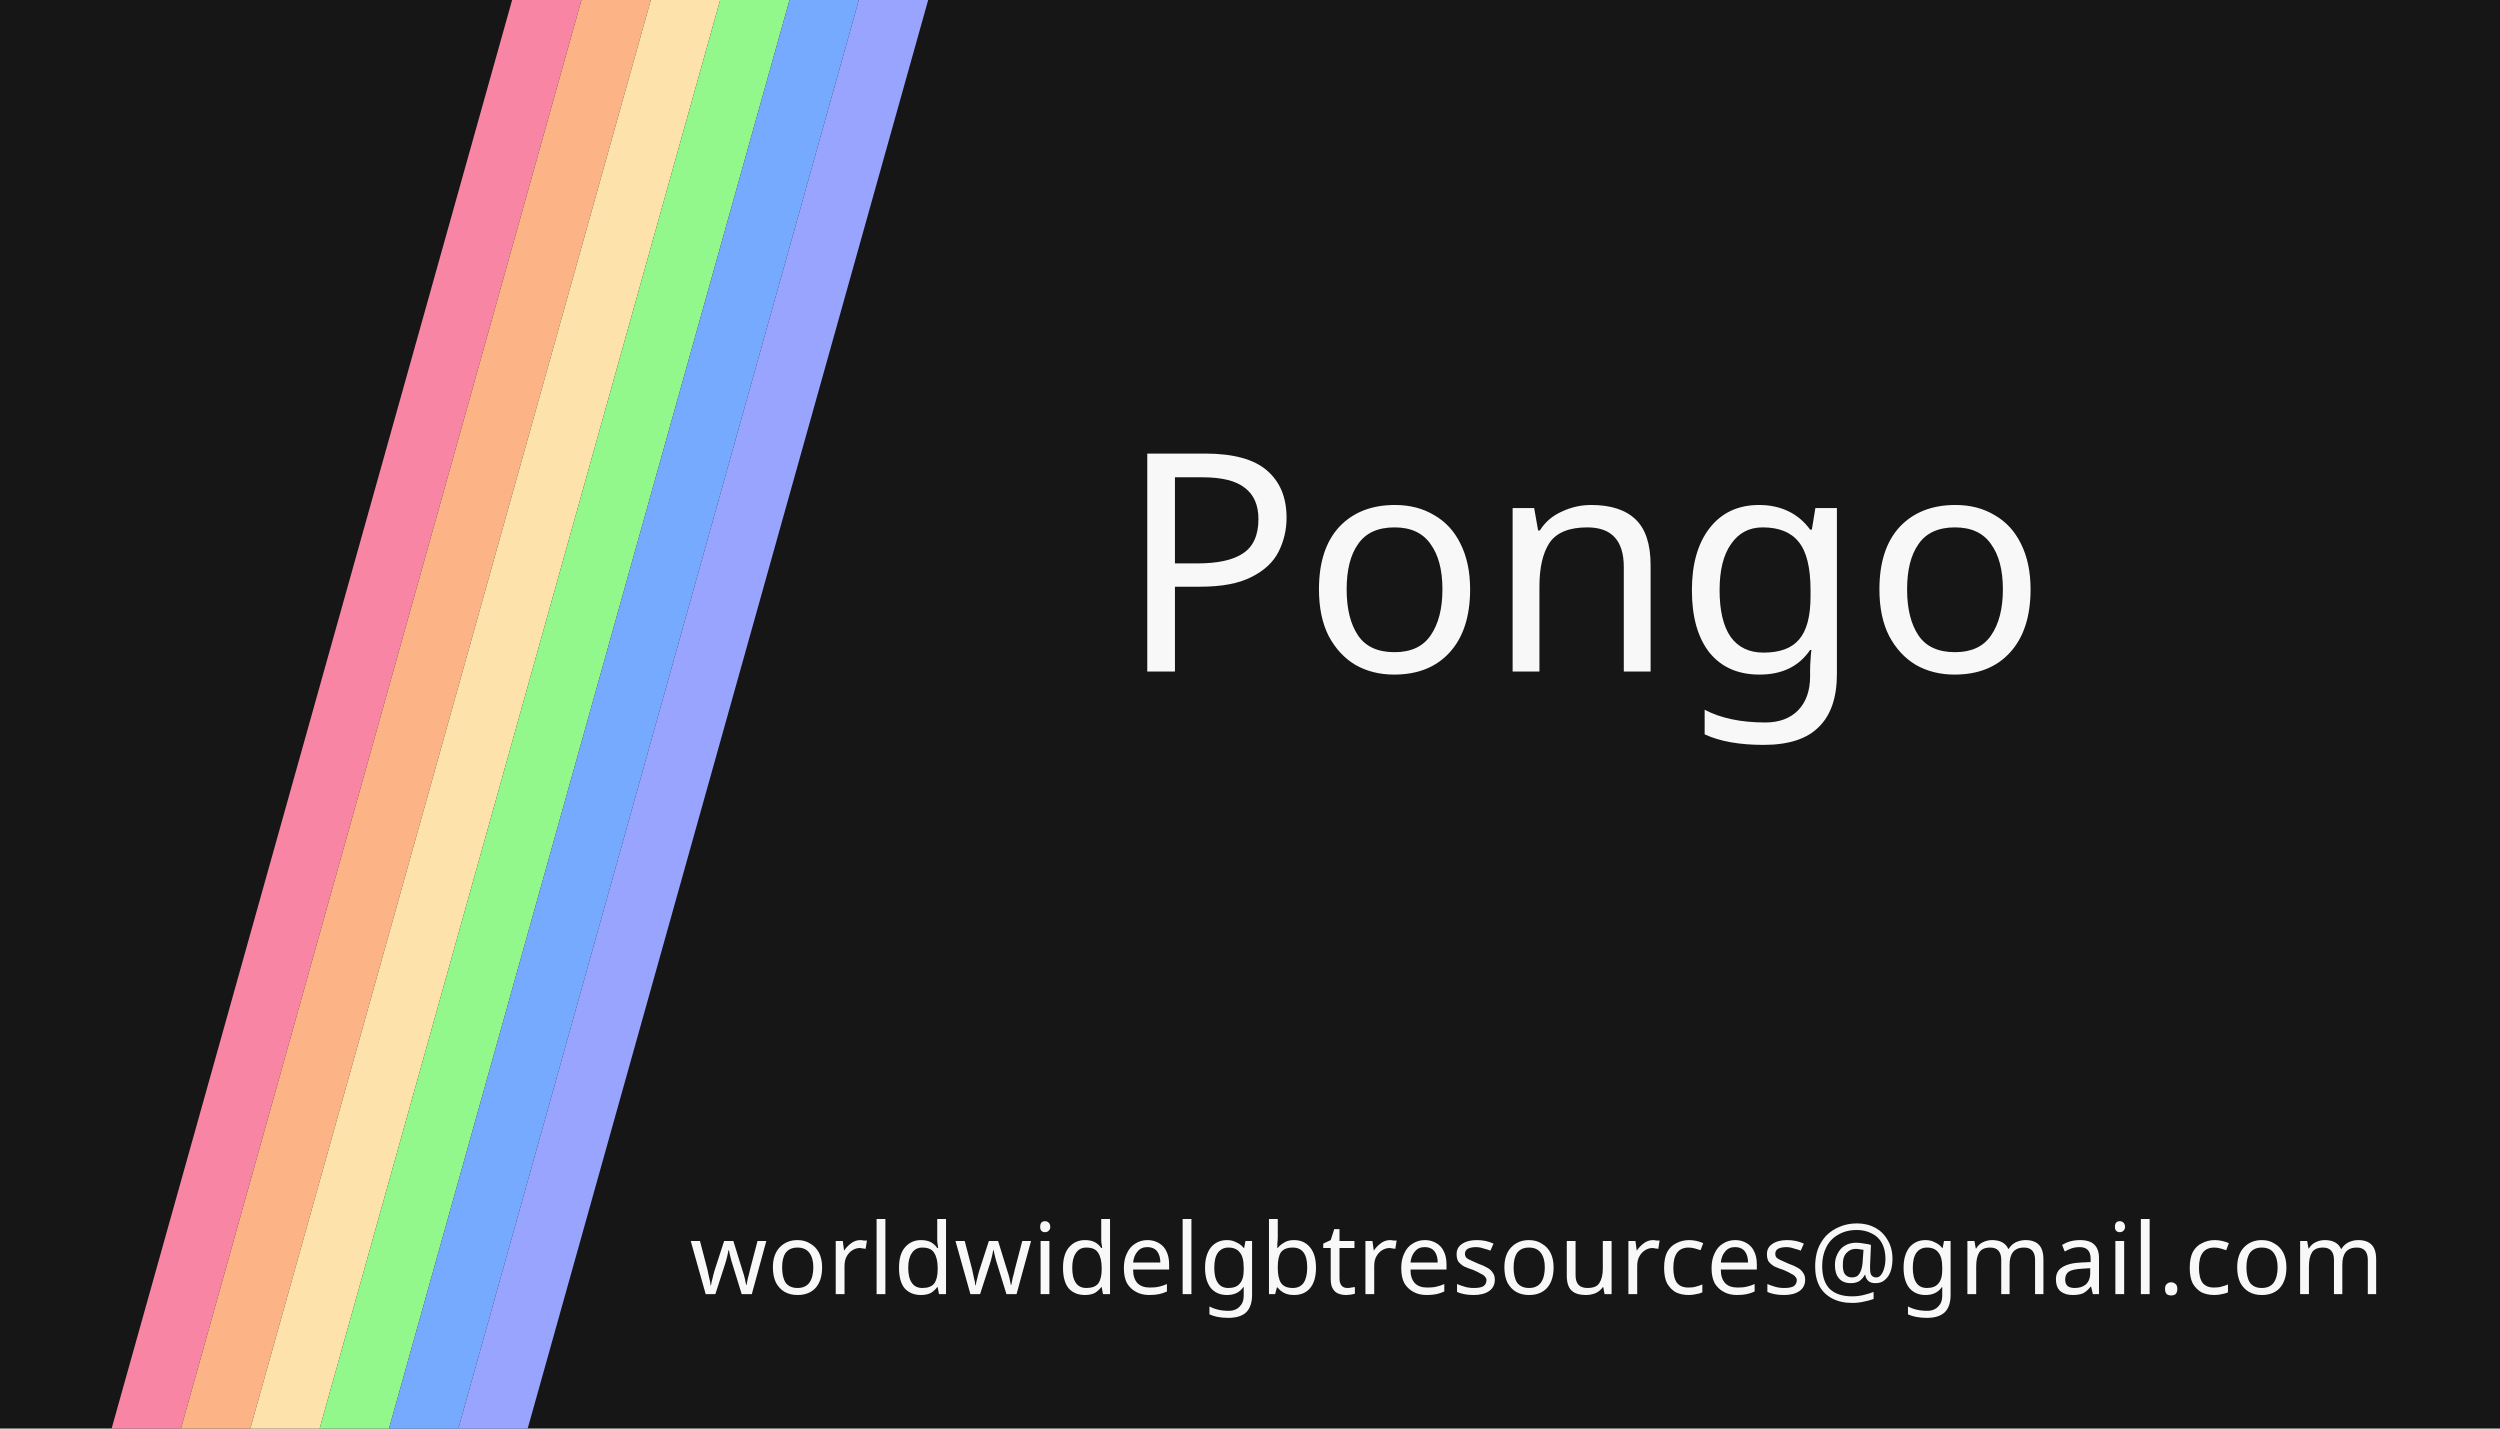
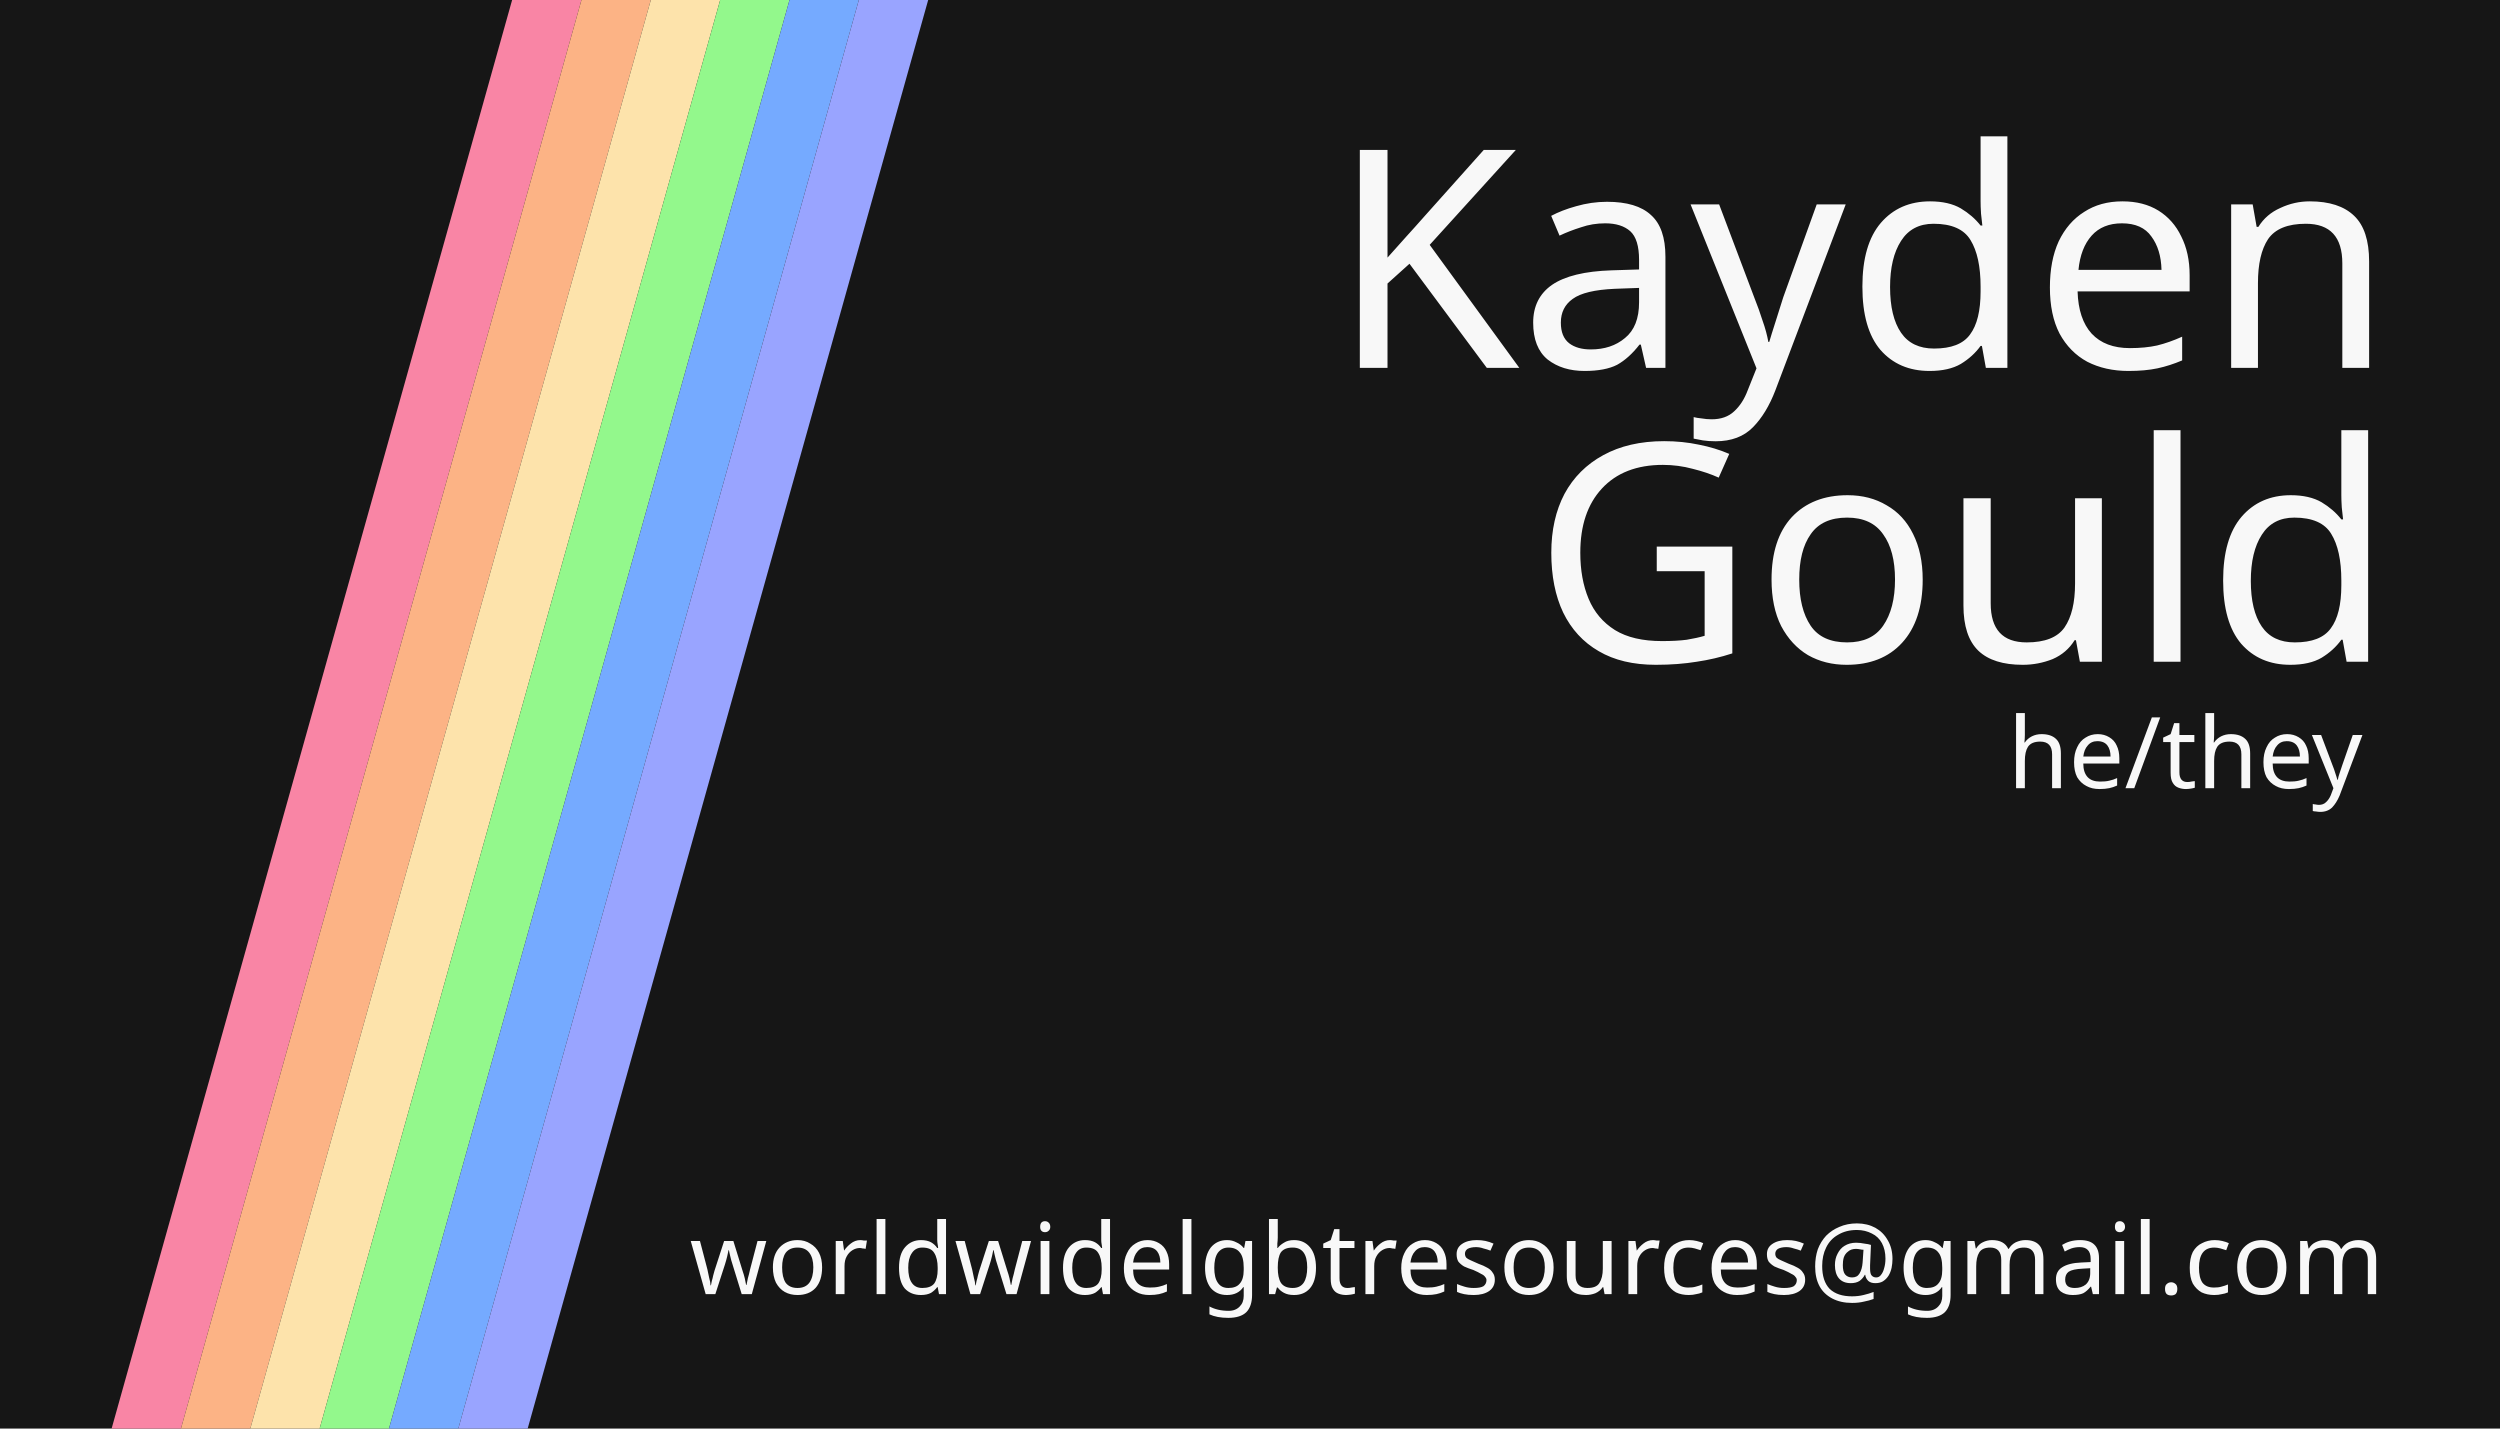
<svg xmlns="http://www.w3.org/2000/svg" width="336" height="192" viewBox="0 0 88.9 50.8" version="1.1" id="svg1" xml:space="preserve">
  <defs id="defs1" />
  <g id="layer1">
    <rect style="fill:#161616;stroke-width:0.265;stroke-linecap:round;stroke-linejoin:round;paint-order:stroke markers fill;fill-opacity:1" id="rect3" width="88.9" height="50.8" x="0" y="0" />
    <path style="fill:#f985a5;fill-opacity:1;stroke:none;stroke-width:0.181px;stroke-linecap:butt;stroke-linejoin:miter;stroke-opacity:1" d="M 20.677,5.6706054e-7 H 18.211 L 3.969,50.8 h 2.466 z" id="path3" />
    <path style="fill:#fcb385;fill-opacity:1;stroke:none;stroke-width:0.181px;stroke-linecap:butt;stroke-linejoin:miter;stroke-opacity:1" d="M 23.143,7.0000001e-7 H 20.677 L 6.435,50.8 h 2.466 z" id="path3-1" />
    <path style="fill:#fde3ab;fill-opacity:1;stroke:none;stroke-width:0.181px;stroke-linecap:butt;stroke-linejoin:miter;stroke-opacity:1" d="M 25.609,8e-7 H 23.143 L 8.901,50.8 H 11.366 Z" id="path3-6" />
    <path style="fill:#93f88c;fill-opacity:1;stroke:none;stroke-width:0.181px;stroke-linecap:butt;stroke-linejoin:miter;stroke-opacity:1" d="M 28.075,1e-6 H 25.609 L 11.366,50.8 h 2.466 z" id="path3-4" />
    <path style="fill:#75aaff;fill-opacity:1;stroke:none;stroke-width:0.181px;stroke-linecap:butt;stroke-linejoin:miter;stroke-opacity:1" d="M 30.54,1.6370605e-6 H 28.075 L 13.832,50.8 h 2.466 z" id="path3-3" />
    <path style="fill:#99a4ff;fill-opacity:1;stroke:none;stroke-width:0.181px;stroke-linecap:butt;stroke-linejoin:miter;stroke-opacity:1" d="M 33.006,1.6e-6 H 30.54 L 16.298,50.8 h 2.466 z" id="path3-3-9" />
-     <text xml:space="preserve" style="font-size:10.843px;line-height:1.25;font-family:Calibri;-inkscape-font-specification:Calibri;fill:#f8f8f8;fill-opacity:1;stroke-width:0.271" x="39.749" y="23.88" id="text3-5">
-       <tspan id="tspan3-2" style="font-style:normal;font-variant:normal;font-weight:normal;font-stretch:normal;font-family:'Lucida Sans';-inkscape-font-specification:'Lucida Sans';fill:#f8f8f8;fill-opacity:1;stroke-width:0.271" x="39.749" y="23.88">Pongo</tspan>
+     <text xml:space="preserve" style="font-size:10.843px;line-height:1.25;font-family:Calibri;-inkscape-font-specification:Calibri;fill:#f8f8f8;fill-opacity:1;stroke-width:0.271" x="47.307" y="13.082" id="text3-5">
+       <tspan style="font-style:normal;font-variant:normal;font-weight:normal;font-stretch:normal;font-family:'Lucida Sans';-inkscape-font-specification:'Lucida Sans';fill:#f8f8f8;fill-opacity:1;stroke-width:0.271" x="47.307" y="13.082" id="tspan2">Kayden</tspan>
+     </text>
+     <text xml:space="preserve" style="font-size:10.843px;line-height:1.25;font-family:Calibri;-inkscape-font-specification:Calibri;fill:#f8f8f8;fill-opacity:1;stroke-width:0.271" x="54.508" y="23.534" id="text3-5-7">
+       <tspan style="font-style:normal;font-variant:normal;font-weight:normal;font-stretch:normal;font-family:'Lucida Sans';-inkscape-font-specification:'Lucida Sans';fill:#f8f8f8;fill-opacity:1;stroke-width:0.271" x="54.508" y="23.534" id="tspan2-3">Gould</tspan>
    </text>
    <text xml:space="preserve" style="font-size:3.516px;line-height:1.25;font-family:Calibri;-inkscape-font-specification:Calibri;fill:#f8f8f8;fill-opacity:1;stroke-width:0.088" x="24.53" y="46.019" id="text1">
      <tspan id="tspan1" style="font-style:normal;font-variant:normal;font-weight:normal;font-stretch:normal;font-family:'Lucida Sans Unicode';-inkscape-font-specification:'Lucida Sans Unicode';fill:#f8f8f8;fill-opacity:1;stroke-width:0.088" x="24.53" y="46.019">worldwidelgbtresources@gmail.com</tspan>
    </text>
+     <text xml:space="preserve" style="font-size:3.516px;line-height:1.25;font-family:Calibri;-inkscape-font-specification:Calibri;fill:#f8f8f8;fill-opacity:1;stroke-width:0.088" x="71.393" y="28.028" id="text1-2">
+       <tspan id="tspan1-6" style="font-style:normal;font-variant:normal;font-weight:normal;font-stretch:normal;font-family:'Lucida Sans Unicode';-inkscape-font-specification:'Lucida Sans Unicode';fill:#f8f8f8;fill-opacity:1;stroke-width:0.088" x="71.393" y="28.028">he/they</tspan>
+     </text>
  </g>
</svg>
